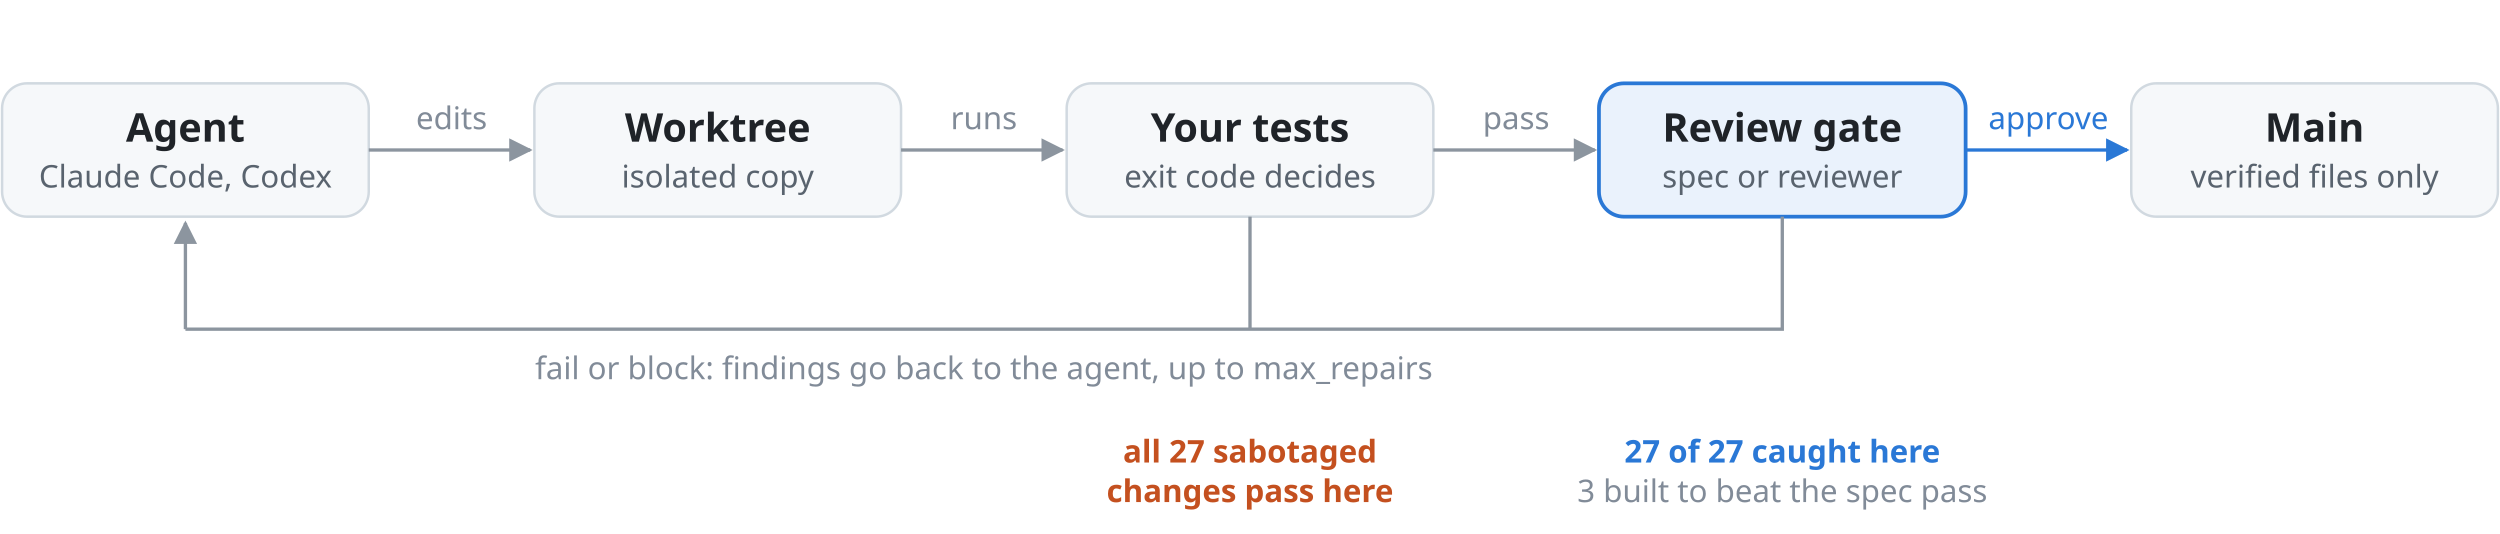
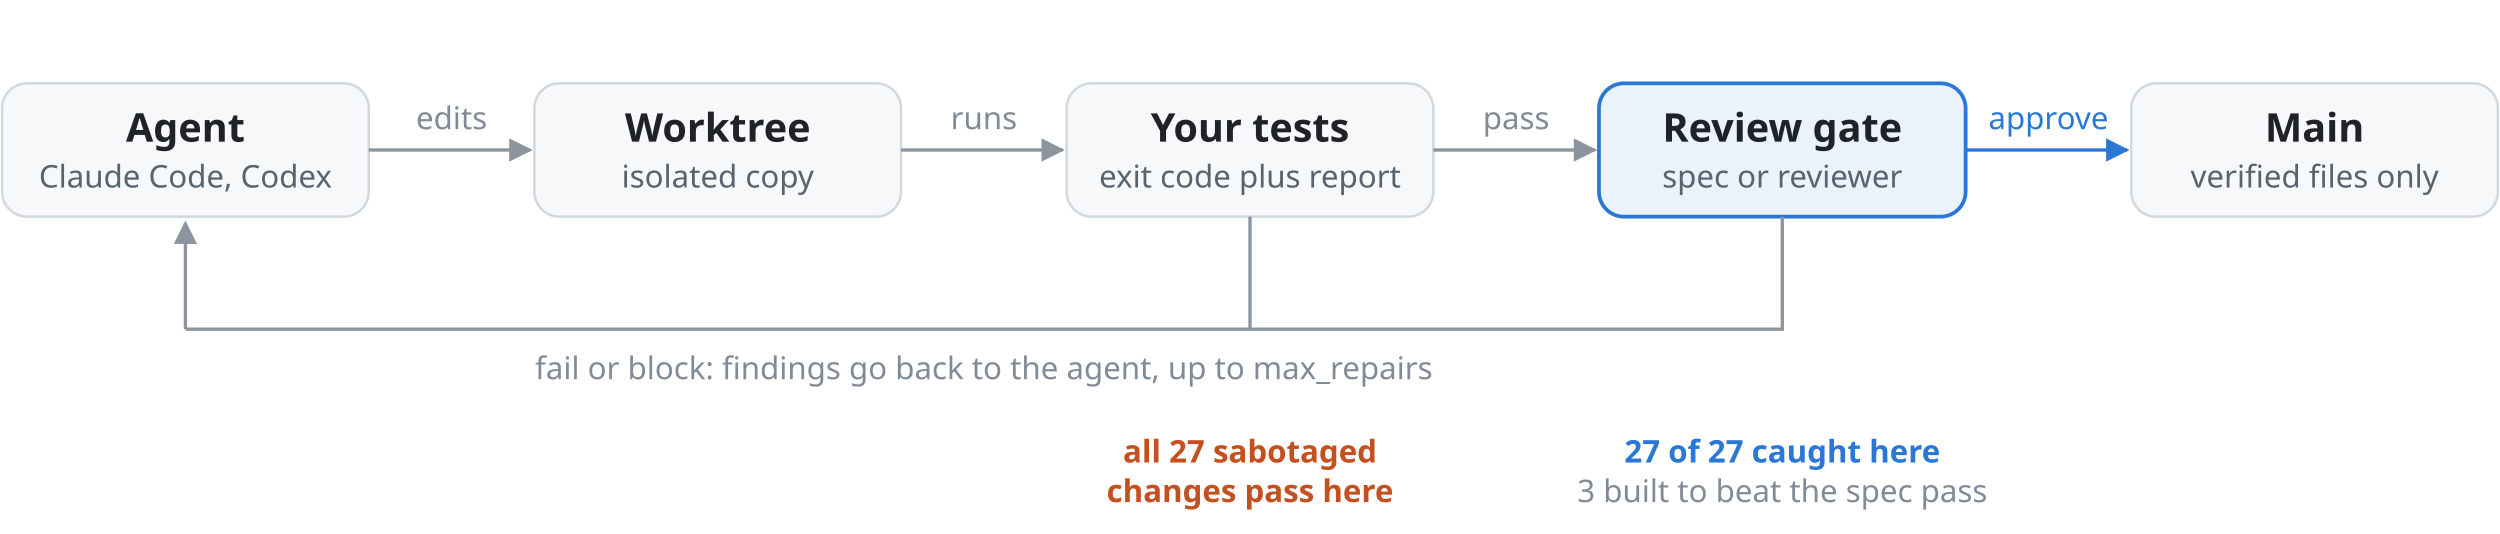
<svg xmlns="http://www.w3.org/2000/svg" viewBox="0 0 1200 256" width="1200" height="256" role="img" aria-label="The agent edits an isolated worktree; your tests run; changes that pass go to an independent check, a spec or a reviewer from another lab, before reaching main. Failures and blocks go back to the agent. All 27 sabotaged changes pass the tests; the check catches 27, and 3 attacks built to beat the spec get through.">
  <defs>
    <marker id="arr" viewBox="0 0 10 10" refX="9" refY="5" markerWidth="7" markerHeight="7" orient="auto-start-reverse">
      <path d="M0,0 L10,5 L0,10 z" fill="#8c959f" />
    </marker>
    <marker id="arr_a" viewBox="0 0 10 10" refX="9" refY="5" markerWidth="7" markerHeight="7" orient="auto-start-reverse">
      <path d="M0,0 L10,5 L0,10 z" fill="#2a78d6" />
    </marker>
    <marker id="arr_b" viewBox="0 0 10 10" refX="9" refY="5" markerWidth="7" markerHeight="7" orient="auto-start-reverse">
      <path d="M0,0 L10,5 L0,10 z" fill="#eb6834" />
    </marker>
  </defs>
  <rect x="1.0" y="40" width="176" height="64" rx="12" fill="#f6f8fa" stroke="#d1d9e0" stroke-width="1.2" />
  <text x="89.0" y="68.0" font-family="-apple-system, BlinkMacSystemFont, 'Segoe UI', 'Noto Sans', Helvetica, Arial, sans-serif" font-size="19" font-weight="600" fill="#1f2328" text-anchor="middle">Agent</text>
  <text x="89.0" y="90.0" font-family="-apple-system, BlinkMacSystemFont, 'Segoe UI', 'Noto Sans', Helvetica, Arial, sans-serif" font-size="15" font-weight="400" fill="#59636e" text-anchor="middle">Claude Code, Codex</text>
  <rect x="256.5" y="40" width="176" height="64" rx="12" fill="#f6f8fa" stroke="#d1d9e0" stroke-width="1.2" />
  <text x="344.5" y="68.0" font-family="-apple-system, BlinkMacSystemFont, 'Segoe UI', 'Noto Sans', Helvetica, Arial, sans-serif" font-size="19" font-weight="600" fill="#1f2328" text-anchor="middle">Worktree</text>
  <text x="344.5" y="90.0" font-family="-apple-system, BlinkMacSystemFont, 'Segoe UI', 'Noto Sans', Helvetica, Arial, sans-serif" font-size="15" font-weight="400" fill="#59636e" text-anchor="middle">isolated copy</text>
  <rect x="512.0" y="40" width="176" height="64" rx="12" fill="#f6f8fa" stroke="#d1d9e0" stroke-width="1.2" />
  <text x="600.0" y="68.0" font-family="-apple-system, BlinkMacSystemFont, 'Segoe UI', 'Noto Sans', Helvetica, Arial, sans-serif" font-size="19" font-weight="600" fill="#1f2328" text-anchor="middle">Your tests</text>
-   <text x="600.0" y="90.0" font-family="-apple-system, BlinkMacSystemFont, 'Segoe UI', 'Noto Sans', Helvetica, Arial, sans-serif" font-size="15" font-weight="400" fill="#59636e" text-anchor="middle">exit code decides</text>
+   <text x="600.0" y="90.0" font-family="-apple-system, BlinkMacSystemFont, 'Segoe UI', 'Noto Sans', Helvetica, Arial, sans-serif" font-size="15" font-weight="400" fill="#59636e" text-anchor="middle">exit code plus report</text>
  <rect x="767.5" y="40" width="176" height="64" rx="12" fill="#eaf2fc" stroke="#2a78d6" stroke-width="1.8" />
  <text x="855.5" y="68.0" font-family="-apple-system, BlinkMacSystemFont, 'Segoe UI', 'Noto Sans', Helvetica, Arial, sans-serif" font-size="19" font-weight="600" fill="#1f2328" text-anchor="middle">Review gate</text>
  <text x="855.5" y="90.0" font-family="-apple-system, BlinkMacSystemFont, 'Segoe UI', 'Noto Sans', Helvetica, Arial, sans-serif" font-size="15" font-weight="400" fill="#59636e" text-anchor="middle">spec or reviewer</text>
  <rect x="1023.0" y="40" width="176" height="64" rx="12" fill="#f6f8fa" stroke="#d1d9e0" stroke-width="1.2" />
  <text x="1111.0" y="68.0" font-family="-apple-system, BlinkMacSystemFont, 'Segoe UI', 'Noto Sans', Helvetica, Arial, sans-serif" font-size="19" font-weight="600" fill="#1f2328" text-anchor="middle">Main</text>
  <text x="1111.0" y="90.0" font-family="-apple-system, BlinkMacSystemFont, 'Segoe UI', 'Noto Sans', Helvetica, Arial, sans-serif" font-size="15" font-weight="400" fill="#59636e" text-anchor="middle">verified files only</text>
  <line x1="177.0" y1="72.0" x2="254.5" y2="72.0" stroke="#8c959f" stroke-width="1.6" marker-end="url(#arr)" />
  <text x="216.75" y="62.0" font-family="-apple-system, BlinkMacSystemFont, 'Segoe UI', 'Noto Sans', Helvetica, Arial, sans-serif" font-size="15" font-weight="400" fill="#818b98" text-anchor="middle">edits</text>
  <line x1="432.5" y1="72.0" x2="510.0" y2="72.0" stroke="#8c959f" stroke-width="1.6" marker-end="url(#arr)" />
  <text x="472.25" y="62.0" font-family="-apple-system, BlinkMacSystemFont, 'Segoe UI', 'Noto Sans', Helvetica, Arial, sans-serif" font-size="15" font-weight="400" fill="#818b98" text-anchor="middle">runs</text>
  <line x1="688.0" y1="72.0" x2="765.5" y2="72.0" stroke="#8c959f" stroke-width="1.6" marker-end="url(#arr)" />
  <text x="727.75" y="62.0" font-family="-apple-system, BlinkMacSystemFont, 'Segoe UI', 'Noto Sans', Helvetica, Arial, sans-serif" font-size="15" font-weight="400" fill="#818b98" text-anchor="middle">pass</text>
  <line x1="943.5" y1="72.0" x2="1021.0" y2="72.0" stroke="#2a78d6" stroke-width="1.6" marker-end="url(#arr_a)" />
  <text x="983.25" y="62.0" font-family="-apple-system, BlinkMacSystemFont, 'Segoe UI', 'Noto Sans', Helvetica, Arial, sans-serif" font-size="15" font-weight="400" fill="#2a78d6" text-anchor="middle">approve</text>
  <path d="M600.0,104 V158 M855.5,104 V158 H89.0" fill="none" stroke="#8c959f" stroke-width="1.6" />
  <path d="M89.0,158 V107" fill="none" stroke="#8c959f" stroke-width="1.6" marker-end="url(#arr)" />
  <text x="472.25" y="182" font-family="-apple-system, BlinkMacSystemFont, 'Segoe UI', 'Noto Sans', Helvetica, Arial, sans-serif" font-size="15" font-weight="400" fill="#818b98" text-anchor="middle">fail or block: findings go back to the agent, up to max_repairs</text>
  <text x="600.0" y="222" font-family="-apple-system, BlinkMacSystemFont, 'Segoe UI', 'Noto Sans', Helvetica, Arial, sans-serif" font-size="15" font-weight="600" fill="#c4501f" text-anchor="middle">all 27 sabotaged</text>
  <text x="600.0" y="241" font-family="-apple-system, BlinkMacSystemFont, 'Segoe UI', 'Noto Sans', Helvetica, Arial, sans-serif" font-size="15" font-weight="600" fill="#c4501f" text-anchor="middle">changes pass here</text>
  <text x="855.5" y="222" font-family="-apple-system, BlinkMacSystemFont, 'Segoe UI', 'Noto Sans', Helvetica, Arial, sans-serif" font-size="15" font-weight="600" fill="#2a78d6" text-anchor="middle">27 of 27 caught here</text>
  <text x="855.5" y="241" font-family="-apple-system, BlinkMacSystemFont, 'Segoe UI', 'Noto Sans', Helvetica, Arial, sans-serif" font-size="15" font-weight="400" fill="#818b98" text-anchor="middle">3 built to beat the spec pass</text>
</svg>
